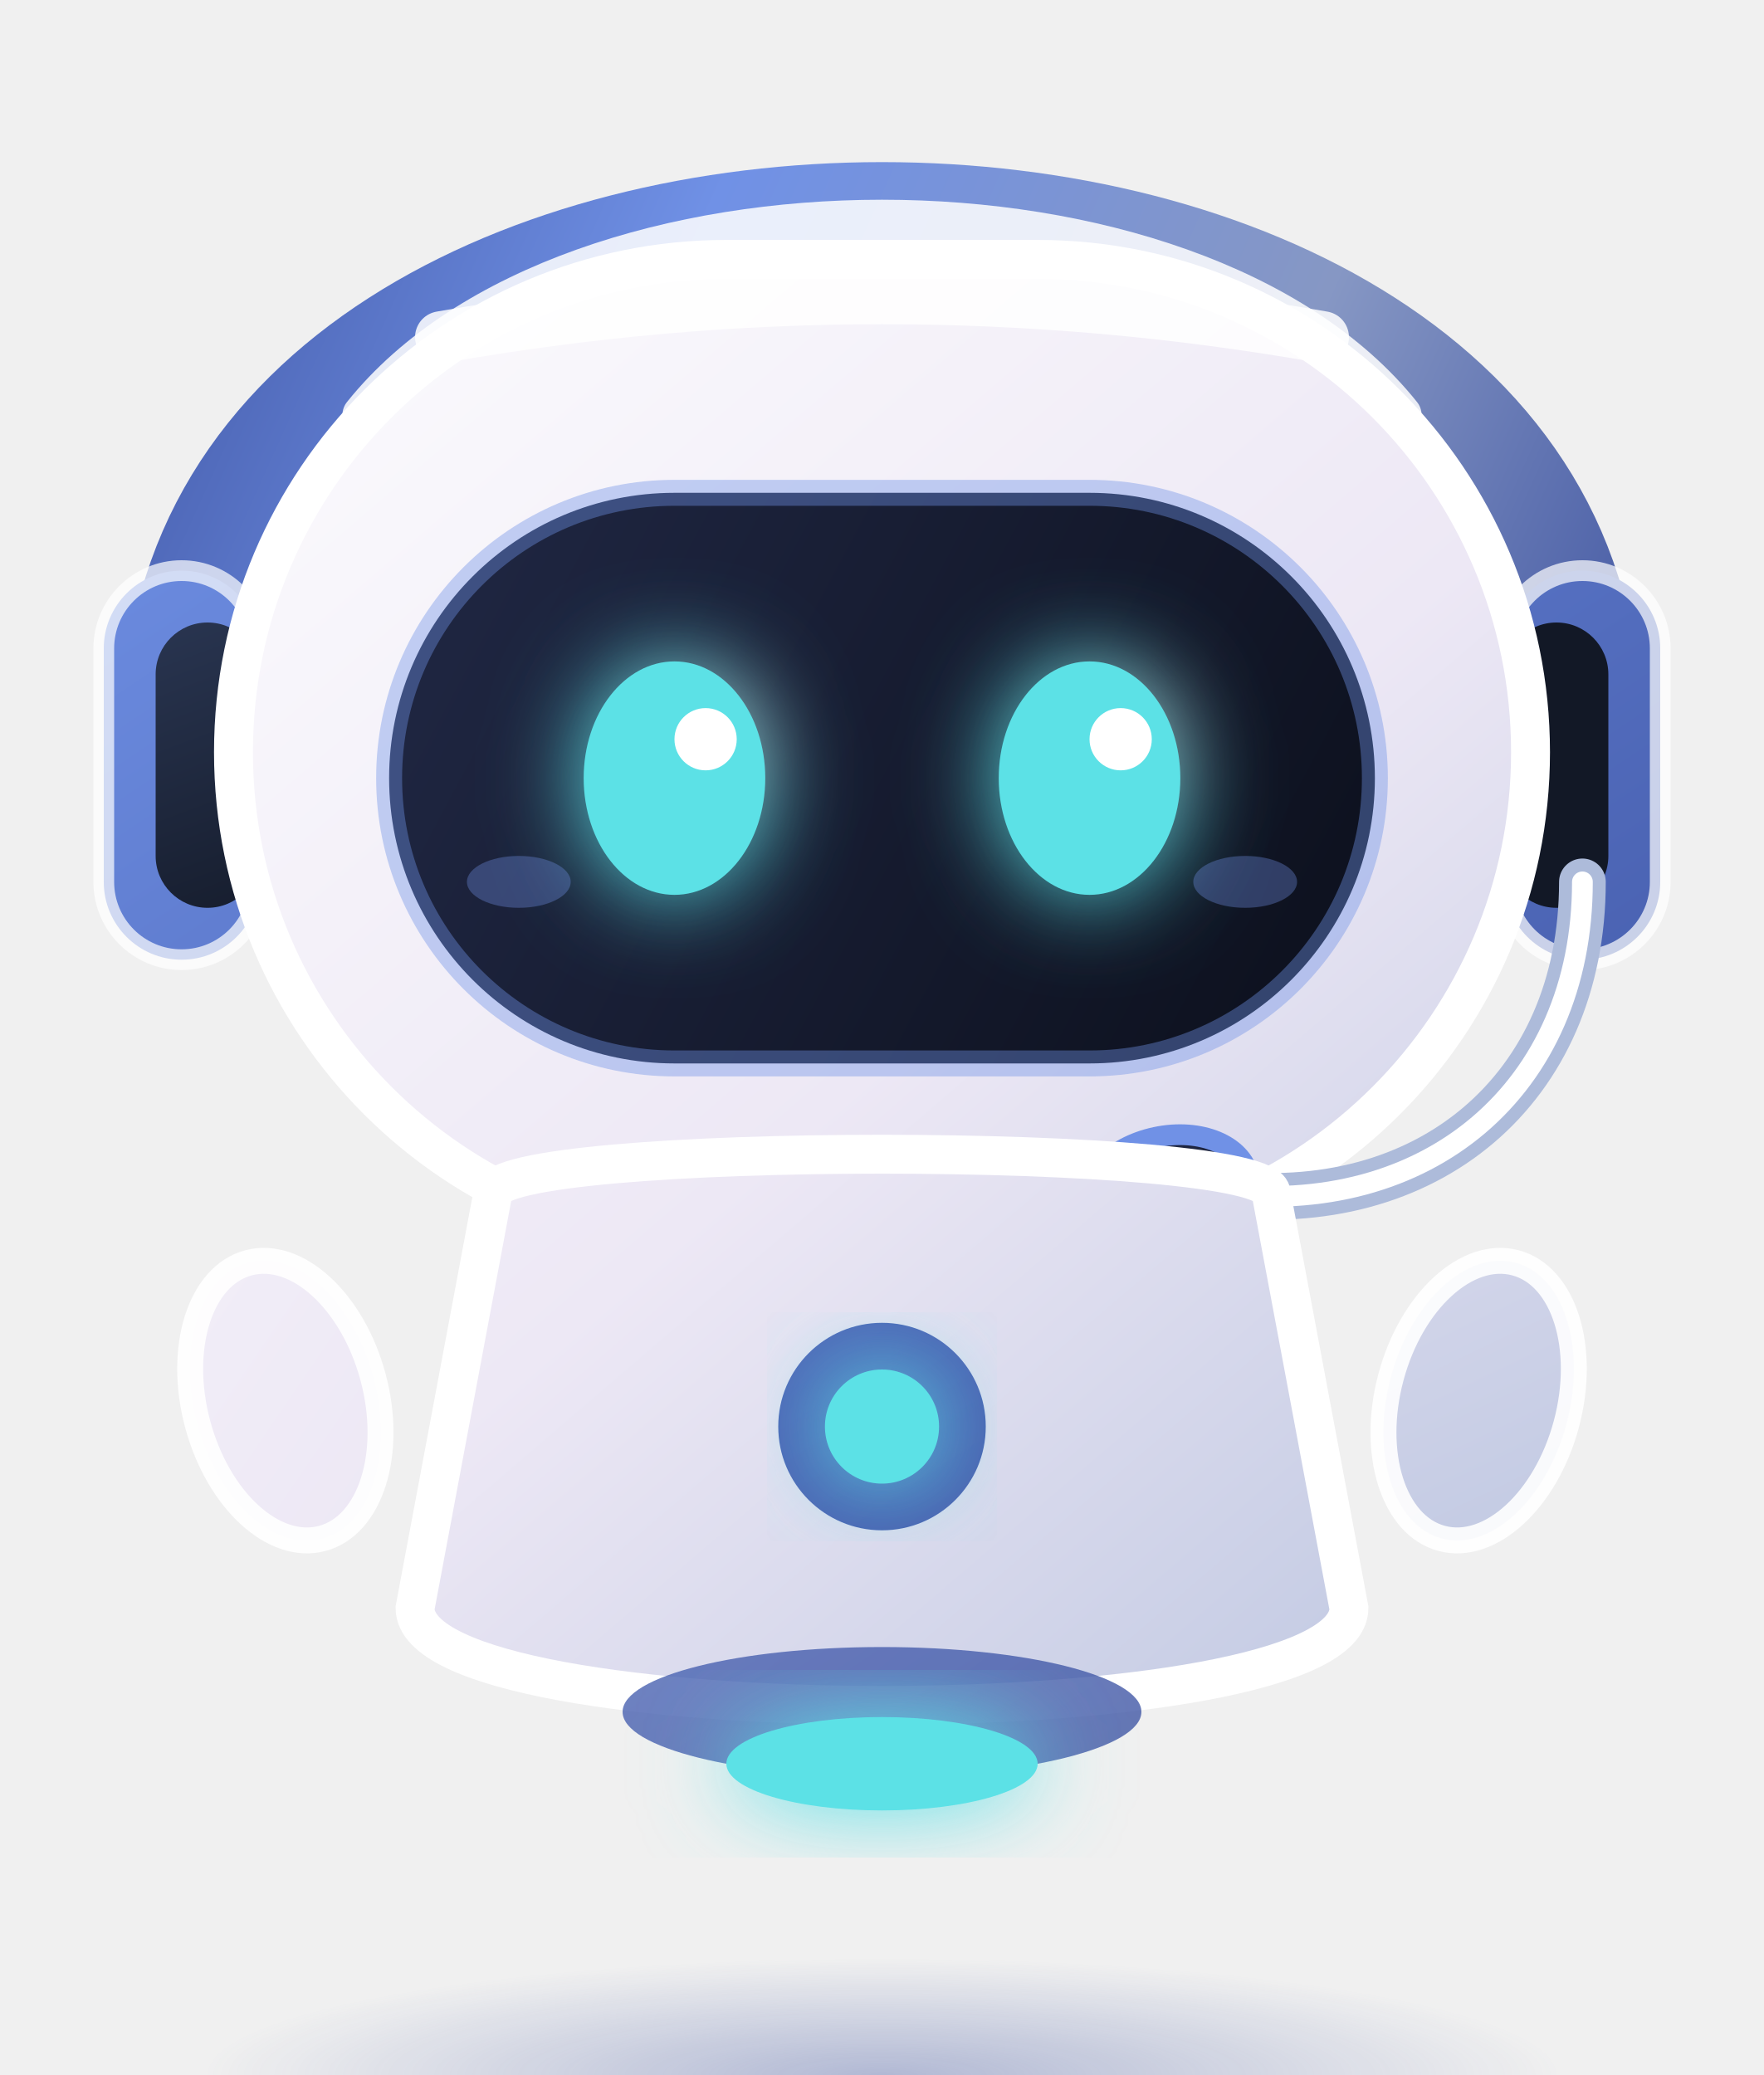
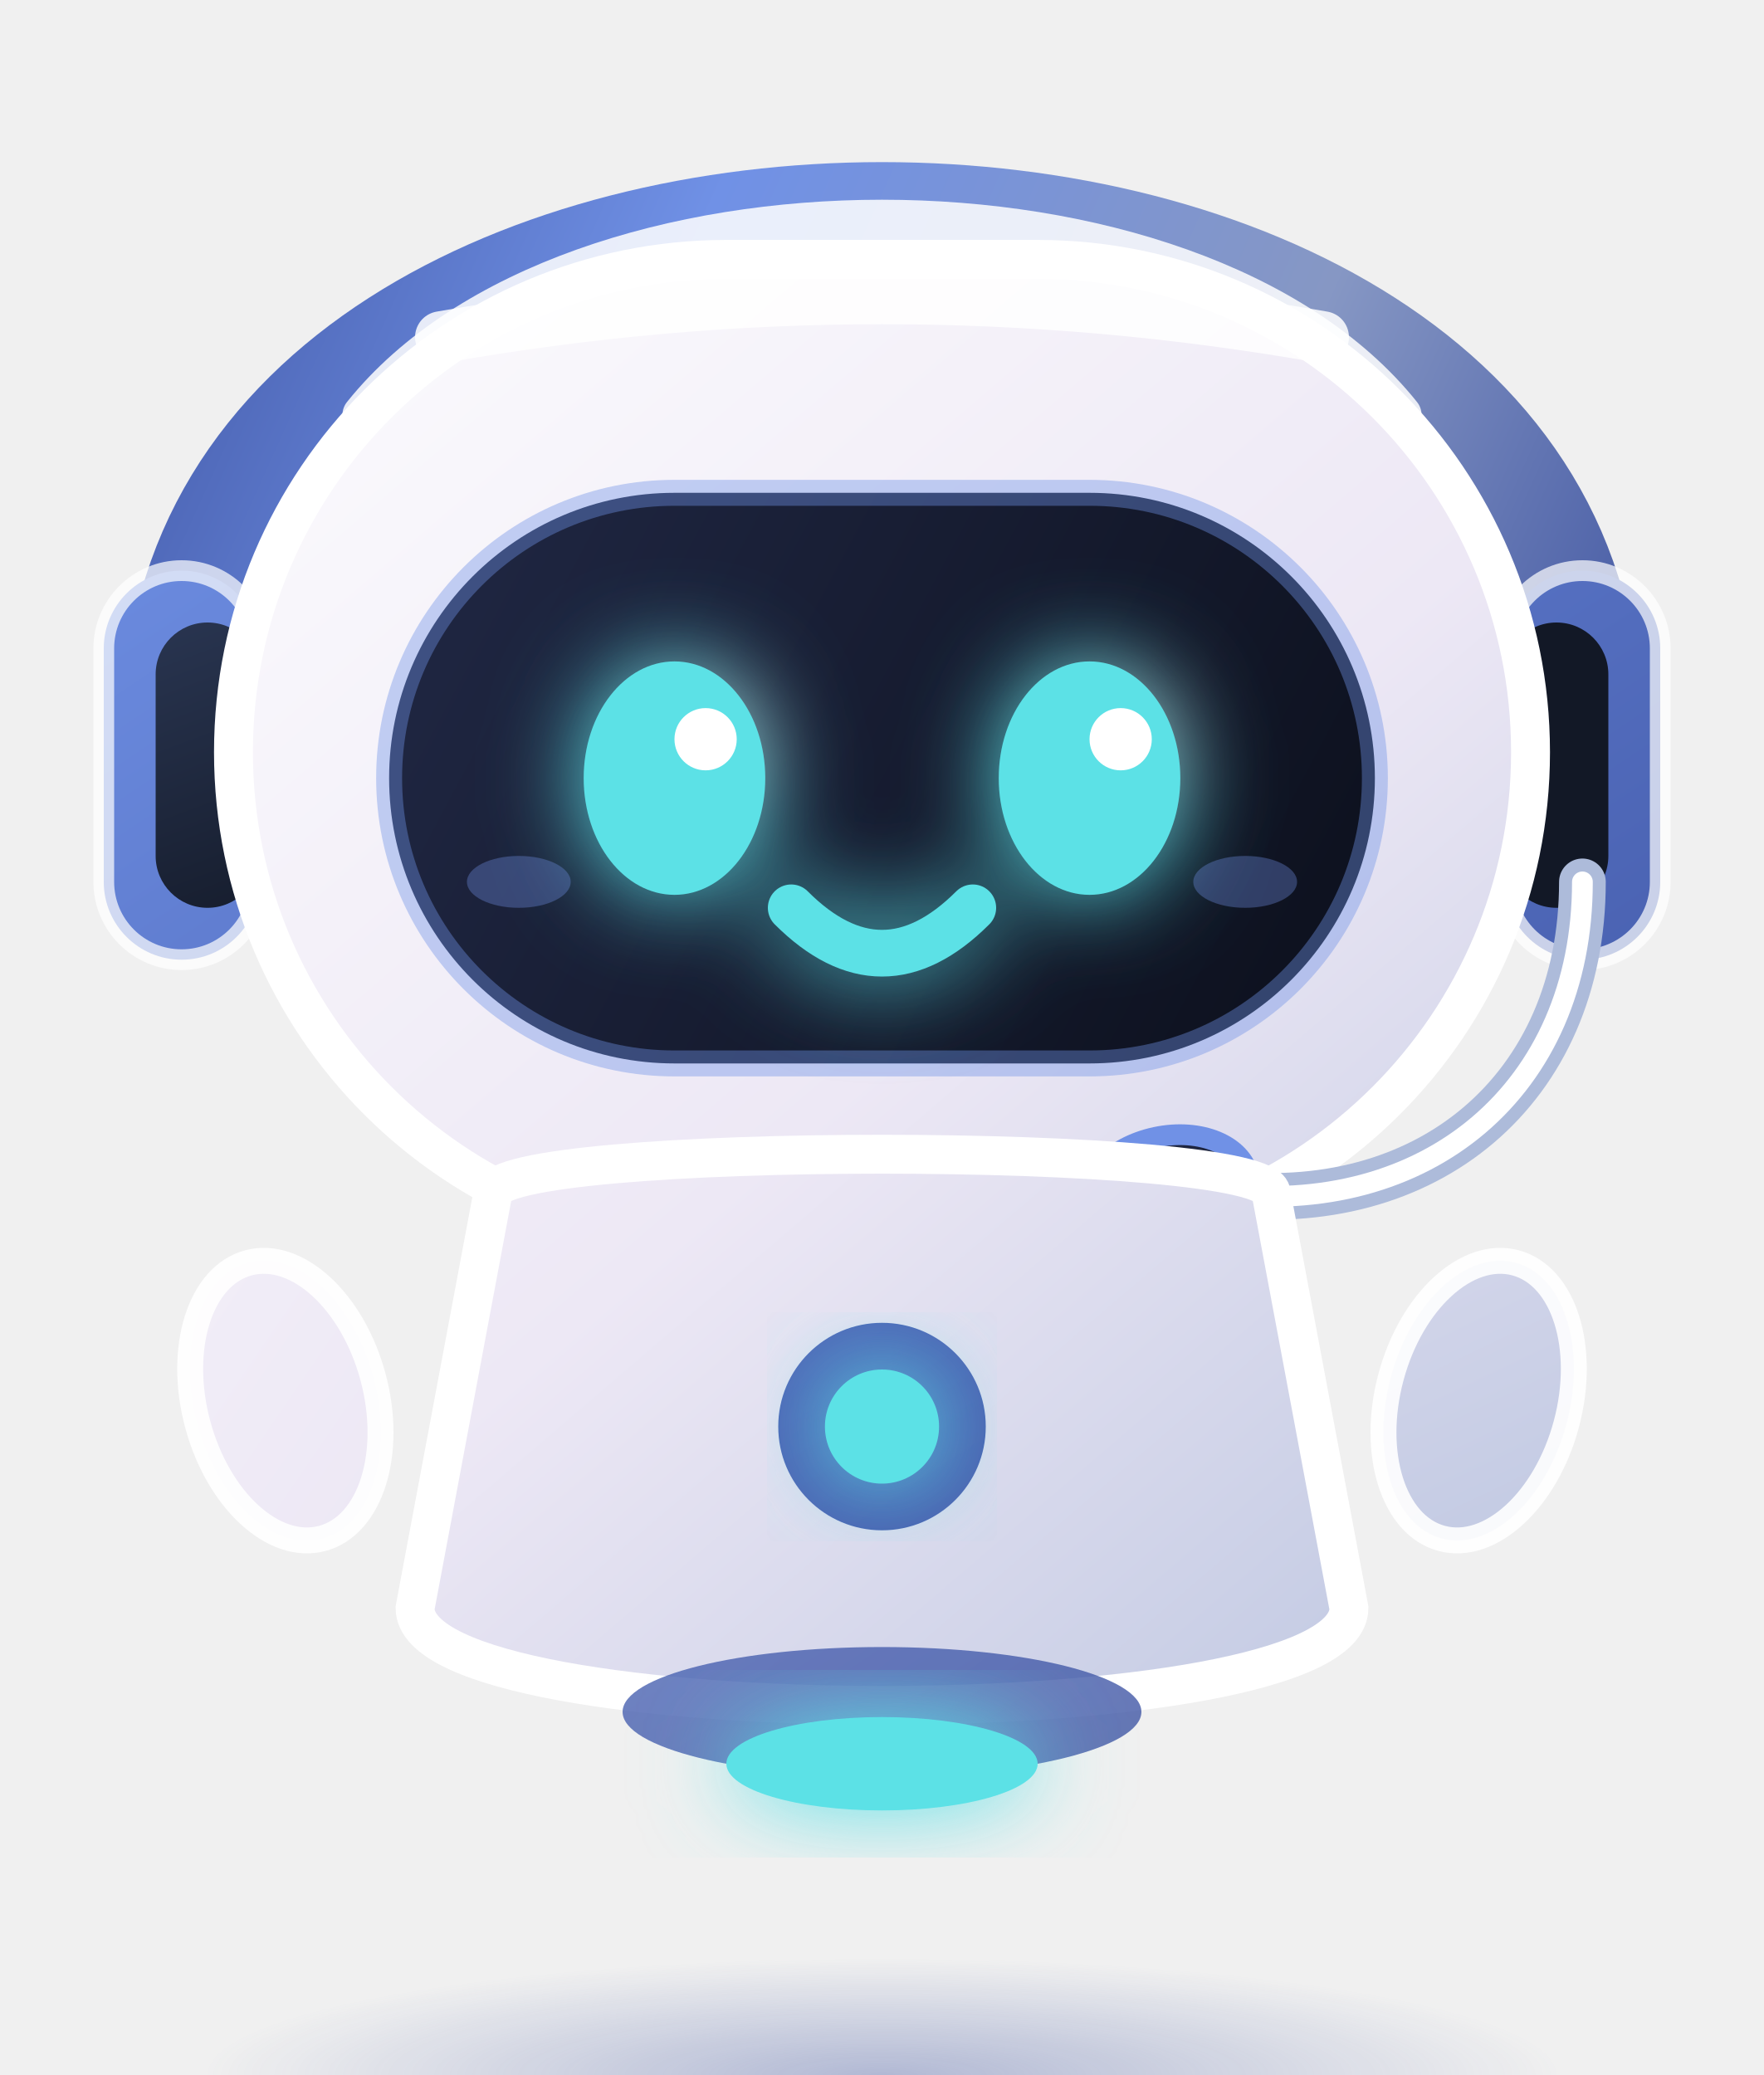
<svg xmlns="http://www.w3.org/2000/svg" viewBox="16 14 68 80" fill="none">
  <defs>
    <linearGradient id="sylChassis" x1="20" y1="20" x2="80" y2="90" gradientUnits="userSpaceOnUse">
      <stop offset="0%" stop-color="#FFFFFF" />
      <stop offset="50%" stop-color="#EDE8F5" />
      <stop offset="100%" stop-color="#ADBBDA" />
    </linearGradient>
    <linearGradient id="sylBlue" x1="30" y1="20" x2="70" y2="80" gradientUnits="userSpaceOnUse">
      <stop offset="0%" stop-color="#7091E6" />
      <stop offset="100%" stop-color="#3D52A0" />
    </linearGradient>
    <linearGradient id="sylHeadband" x1="20" y1="18" x2="80" y2="45" gradientUnits="userSpaceOnUse">
      <stop offset="0%" stop-color="#3D52A0" />
      <stop offset="35%" stop-color="#7091E6" />
      <stop offset="70%" stop-color="#8697C4" />
      <stop offset="100%" stop-color="#3D52A0" />
    </linearGradient>
    <linearGradient id="sylVisor" x1="35" y1="36" x2="65" y2="52" gradientUnits="userSpaceOnUse">
      <stop offset="0%" stop-color="#1E2540" />
      <stop offset="100%" stop-color="#0E1220" />
    </linearGradient>
    <linearGradient id="sylCushion" x1="20" y1="36" x2="26" y2="52" gradientUnits="userSpaceOnUse">
      <stop offset="0%" stop-color="#2D3A58" />
      <stop offset="100%" stop-color="#121826" />
    </linearGradient>
    <filter id="sylEyeGlow" x="-50%" y="-50%" width="200%" height="200%">
      <feGaussianBlur stdDeviation="1.8" result="blur" />
      <feMerge>
        <feMergeNode in="blur" />
        <feMergeNode in="SourceGraphic" />
      </feMerge>
    </filter>
    <radialGradient id="sylShadow" cx="50%" cy="50%" r="50%">
      <stop offset="0%" stop-color="rgba(61, 82, 160, 0.35)" />
      <stop offset="100%" stop-color="rgba(61, 82, 160, 0)" />
    </radialGradient>
  </defs>
  <ellipse cx="50" cy="94" rx="26" ry="4.5" fill="url(#sylShadow)" />
  <g class="syl-robot-body">
    <path d="M 23 42 C 23 16, 77 16, 77 42" stroke="url(#sylHeadband)" stroke-width="4.5" stroke-linecap="round" fill="none" />
    <path d="M 30 30 C 38 20, 62 20, 70 30" stroke="rgba(255, 255, 255, 0.85)" stroke-width="1.6" stroke-linecap="round" fill="none" />
    <g>
      <rect x="20" y="36" width="6" height="15" rx="3" fill="url(#sylBlue)" stroke="rgba(255,255,255,0.7)" stroke-width="0.8" />
      <rect x="22" y="38" width="4" height="11" rx="2" fill="url(#sylCushion)" />
    </g>
    <g>
      <rect x="74" y="36" width="6" height="15" rx="3" fill="url(#sylBlue)" stroke="rgba(255,255,255,0.7)" stroke-width="0.8" />
      <rect x="74" y="38" width="4" height="11" rx="2" fill="url(#sylCushion)" />
    </g>
    <rect x="25" y="24" width="50" height="38" rx="19" fill="url(#sylChassis)" stroke="#FFFFFF" stroke-width="1.5" />
    <path d="M 33 27 Q 50 24 67 27" stroke="rgba(255,255,255,0.85)" stroke-width="2" stroke-linecap="round" />
    <rect x="31" y="33" width="38" height="22" rx="11" fill="url(#sylVisor)" stroke="rgba(112, 145, 230, 0.4)" stroke-width="1" />
    <g filter="url(#sylEyeGlow)">
      <ellipse cx="42" cy="44" rx="3.5" ry="4.5" fill="#5CE1E6" />
      <circle cx="43.2" cy="42.5" r="1.2" fill="#FFFFFF" />
      <ellipse cx="58" cy="44" rx="3.5" ry="4.5" fill="#5CE1E6" />
      <circle cx="59.2" cy="42.5" r="1.2" fill="#FFFFFF" />
+       <path d="M 46.5 49 Q 50 52.5 53.5 49" stroke="#5CE1E6" stroke-width="1.8" stroke-linecap="round" fill="none" />
    </g>
    <ellipse cx="36" cy="48" rx="2" ry="1" fill="rgba(112, 145, 230, 0.35)" />
    <ellipse cx="64" cy="48" rx="2" ry="1" fill="rgba(112, 145, 230, 0.35)" />
    <g class="syl-boom-mic">
      <path d="M 77 48 C 77 56, 71 61, 63 60" stroke="#ADBBDA" stroke-width="1.8" stroke-linecap="round" fill="none" />
      <path d="M 77 48 C 77 56, 71 61, 63 60" stroke="#FFFFFF" stroke-width="0.8" stroke-linecap="round" fill="none" />
      <ellipse cx="61" cy="60" rx="3.2" ry="2.2" fill="#1E2540" stroke="#7091E6" stroke-width="0.8" transform="rotate(-12 61 60)" />
      <circle cx="60" cy="59.8" r="0.8" fill="#5CE1E6" filter="url(#sylEyeGlow)" />
    </g>
    <path d="M 35 60 C 35 58, 65 58, 65 60 L 68 76 C 68 81, 32 81, 32 76 Z" fill="url(#sylChassis)" stroke="#FFFFFF" stroke-width="1.5" />
    <circle cx="50" cy="69" r="4" fill="url(#sylBlue)" />
    <circle cx="50" cy="69" r="2.2" fill="#5CE1E6" filter="url(#sylEyeGlow)" />
    <ellipse cx="27" cy="68" rx="3.5" ry="5.5" fill="url(#sylChassis)" stroke="rgba(255,255,255,0.9)" stroke-width="1" transform="rotate(-15 27 68)" />
    <ellipse cx="73" cy="68" rx="3.5" ry="5.5" fill="url(#sylChassis)" stroke="rgba(255,255,255,0.9)" stroke-width="1" transform="rotate(15 73 68)" />
    <ellipse cx="50" cy="80" rx="10" ry="2.5" fill="url(#sylBlue)" opacity="0.8" />
    <ellipse cx="50" cy="82" rx="6" ry="1.8" fill="#5CE1E6" filter="url(#sylEyeGlow)" />
  </g>
</svg>
